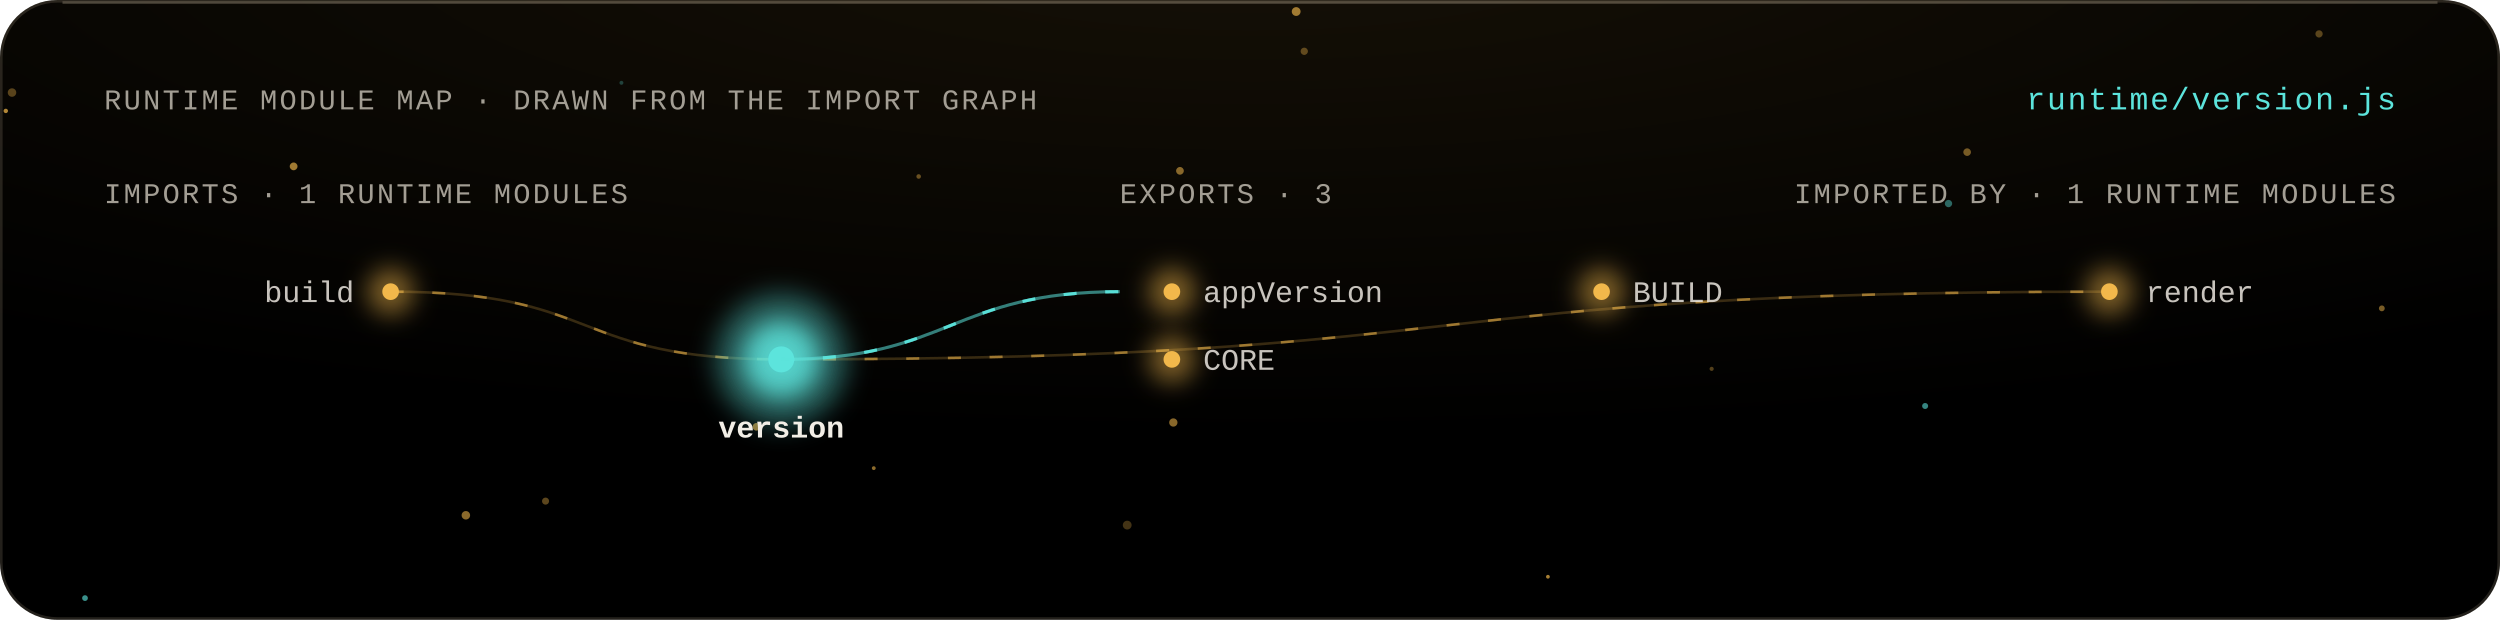
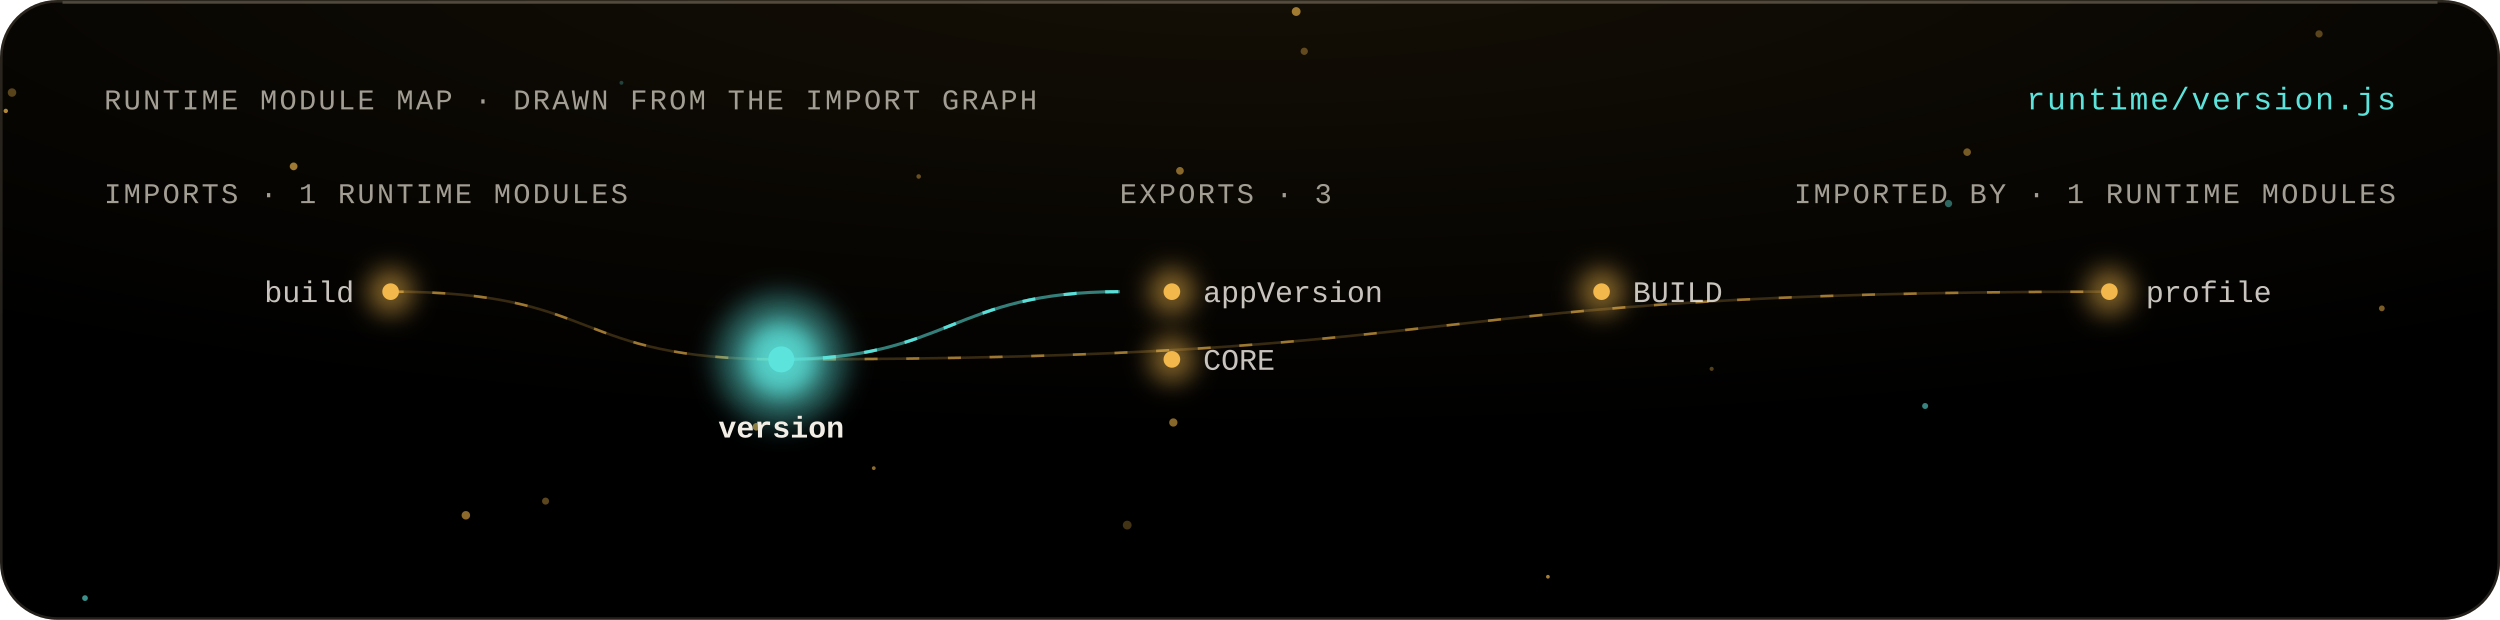
<svg xmlns="http://www.w3.org/2000/svg" viewBox="0 0 960 238" width="960" height="238" role="img" aria-labelledby="t">
  <style>
  text { font-family: 'Geist Mono', ui-monospace, 'Liberation Mono', Menlo, monospace; fill: #F2EEE6; }
  .m { fill: #A39E94; font-size: 11px; letter-spacing: .08em; }
  .l { font-size: 11.5px; }
  .h { font-size: 12px; fill: #5CE4DC; letter-spacing: .06em; }
  .flow { stroke-dasharray: 5 11; animation: flow 3s linear infinite; }
  @keyframes flow { to { stroke-dashoffset: -32; } }
  .breathe { animation: breathe 4.2s ease-in-out infinite; }
  @keyframes breathe { 50% { opacity: .38; } }
  .beat { animation: beat 2.6s ease-in-out infinite; transform-box: fill-box; transform-origin: center; }
  @keyframes beat { 50% { opacity: .55; transform: scale(1.35); } }
  .spin { transform-box: fill-box; transform-origin: center; animation: spin 48s linear infinite; }
  .spin-r { transform-box: fill-box; transform-origin: center; animation: spin 64s linear infinite reverse; }
  @keyframes spin { to { transform: rotate(360deg); } }
  @media (prefers-reduced-motion: reduce) { * { animation: none !important; } }
</style>
  <defs>
    <filter id="bloom" x="-80%" y="-80%" width="260%" height="260%">
      <feGaussianBlur stdDeviation="4.5" />
    </filter>
    <filter id="soft" x="-30%" y="-30%" width="160%" height="160%">
      <feGaussianBlur stdDeviation="1.4" />
    </filter>
    <radialGradient id="key" cx="50%" cy="-10%" r="80%">
      <stop offset="0" stop-color="#F2B84B" stop-opacity=".09" />
      <stop offset="1" stop-color="#F2B84B" stop-opacity="0" />
    </radialGradient>
    <linearGradient id="pair" x1="0" x2="1">
      <stop offset="0" stop-color="#F2B84B" />
      <stop offset="1" stop-color="#5CE4DC" />
    </linearGradient>
  </defs>
  <rect width="960" height="238" rx="22" fill="#000" />
  <rect width="960" height="238" rx="22" fill="url(#key)" />
  <rect x=".5" y=".5" width="959" height="237" rx="21.5" fill="none" stroke="rgba(255,232,196,.14)" />
  <path d="M 24 1 H 936" stroke="rgba(255,238,208,.22)" stroke-width="1" />
  <g>
    <circle cx="290.44" cy="163.9" r="1.46" fill="#F2B84B" opacity="0.61" class="breathe" style="animation-delay:-1.64s" />
    <circle cx="2.22" cy="42.59" r="0.85" fill="#F2B84B" opacity="0.72" class="breathe" style="animation-delay:-0.29s" />
    <circle cx="450.56" cy="162.24" r="1.59" fill="#F2B84B" opacity="0.56" class="breathe" style="animation-delay:-2.35s" />
    <circle cx="755.38" cy="58.42" r="1.46" fill="#F2B84B" opacity="0.47" class="breathe" style="animation-delay:-3.07s" />
    <circle cx="497.73" cy="4.43" r="1.69" fill="#F2B84B" opacity="0.64" class="breathe" style="animation-delay:-3.79s" />
    <circle cx="594.4" cy="221.47" r="0.73" fill="#F2B84B" opacity="0.69" class="breathe" style="animation-delay:-2.98s" />
    <circle cx="890.51" cy="13.01" r="1.4" fill="#F2B84B" opacity="0.35" class="breathe" style="animation-delay:-0.19s" />
    <circle cx="352.77" cy="67.77" r="0.88" fill="#F2B84B" opacity="0.41" class="breathe" style="animation-delay:-1.16s" />
    <circle cx="432.85" cy="201.64" r="1.69" fill="#F2B84B" opacity="0.28" class="breathe" style="animation-delay:-3.95s" />
    <circle cx="209.49" cy="192.43" r="1.36" fill="#F2B84B" opacity="0.38" class="breathe" style="animation-delay:-2s" />
    <circle cx="112.75" cy="63.89" r="1.49" fill="#F2B84B" opacity="0.65" class="breathe" style="animation-delay:-0.82s" />
    <circle cx="4.61" cy="35.54" r="1.63" fill="#F2B84B" opacity="0.35" class="breathe" style="animation-delay:-2.07s" />
    <circle cx="335.53" cy="179.77" r="0.74" fill="#F2B84B" opacity="0.58" class="breathe" style="animation-delay:-0.84s" />
    <circle cx="238.63" cy="31.8" r="0.76" fill="#5CE4DC" opacity="0.26" class="breathe" style="animation-delay:-3.25s" />
    <circle cx="32.64" cy="229.67" r="1.11" fill="#5CE4DC" opacity="0.63" class="breathe" style="animation-delay:-2.94s" />
    <circle cx="178.89" cy="197.87" r="1.63" fill="#F2B84B" opacity="0.57" class="breathe" style="animation-delay:-0.04s" />
    <circle cx="748.22" cy="78.16" r="1.41" fill="#5CE4DC" opacity="0.44" class="breathe" style="animation-delay:-1.94s" />
    <circle cx="914.62" cy="118.41" r="1.12" fill="#F2B84B" opacity="0.5" class="breathe" style="animation-delay:-3.19s" />
    <circle cx="500.83" cy="19.69" r="1.4" fill="#F2B84B" opacity="0.36" class="breathe" style="animation-delay:-1.81s" />
    <circle cx="453.1" cy="65.6" r="1.48" fill="#F2B84B" opacity="0.54" class="breathe" style="animation-delay:-4.18s" />
    <circle cx="739.25" cy="155.9" r="1.16" fill="#5CE4DC" opacity="0.58" class="breathe" style="animation-delay:-2.29s" />
    <circle cx="657.27" cy="141.64" r="0.8" fill="#F2B84B" opacity="0.34" class="breathe" style="animation-delay:-2.95s" />
  </g>
  <text x="40" y="42" class="m" text-anchor="start">RUNTIME MODULE MAP · DRAWN FROM THE IMPORT GRAPH</text>
  <text x="920" y="42" class="h" text-anchor="end">runtime/version.js</text>
  <text x="40" y="78" class="m" text-anchor="start">IMPORTS · 1 RUNTIME MODULES</text>
  <text x="430" y="78" class="m" text-anchor="start">EXPORTS · 3</text>
  <text x="920" y="78" class="m" text-anchor="end">IMPORTED BY · 1 RUNTIME MODULES</text>
  <path d="M 150 112 C 232.5 112, 217.5 138, 300 138" fill="none" stroke="#F2B84B" stroke-opacity="0.22" stroke-width="1" />
  <path d="M 150 112 C 232.5 112, 217.5 138, 300 138" fill="none" stroke="#F2B84B" stroke-opacity="0.55" stroke-width="1" class="flow" />
  <g>
    <circle cx="150" cy="112" r="9" fill="#F2B84B" opacity="0.5" filter="url(#bloom)" class="breathe" style="animation-delay:-0.87s" />
    <circle cx="150" cy="112" r="3.2" fill="#F2B84B" />
  </g>
  <text x="136" y="116" class="l" text-anchor="end" fill="#F2EEE6" fill-opacity=".82">build</text>
  <path d="M 300 138 C 580.5 138, 529.5 112, 810 112" fill="none" stroke="#F2B84B" stroke-opacity="0.22" stroke-width="1" />
  <path d="M 300 138 C 580.5 138, 529.5 112, 810 112" fill="none" stroke="#F2B84B" stroke-opacity="0.55" stroke-width="1" class="flow" />
  <g>
    <circle cx="810" cy="112" r="9" fill="#F2B84B" opacity="0.5" filter="url(#bloom)" class="breathe" style="animation-delay:-2.76s" />
    <circle cx="810" cy="112" r="3.2" fill="#F2B84B" />
  </g>
-   <text x="824" y="116" class="l" text-anchor="start" fill="#F2EEE6" fill-opacity=".82">render</text>
+   <text x="824" y="116" class="l" text-anchor="start" fill="#F2EEE6" fill-opacity=".82">profile</text>
  <circle cx="300" cy="138" r="26" fill="#5CE4DC" opacity=".35" filter="url(#bloom)" class="beat" />
  <g>
    <circle cx="300" cy="138" r="15" fill="#5CE4DC" opacity="0.85" filter="url(#bloom)" class="beat" style="animation-delay:-0s" />
    <circle cx="300" cy="138" r="5" fill="#5CE4DC" />
  </g>
  <text x="300" y="168" class="l" text-anchor="middle" fill="#5CE4DC" font-weight="700" font-size="13">version</text>
  <path d="M 300 138 C 365 138, 365 112, 430 112" fill="none" stroke="#5CE4DC" stroke-opacity="0.55" stroke-width="1.2" />
  <path d="M 300 138 C 365 138, 365 112, 430 112" fill="none" stroke="#5CE4DC" stroke-opacity="0.95" stroke-width="1.2" class="flow" />
  <g>
    <circle cx="450" cy="112" r="9" fill="#F2B84B" opacity="0.5" filter="url(#bloom)" class="breathe" style="animation-delay:-1.21s" />
    <circle cx="450" cy="112" r="3.2" fill="#F2B84B" />
  </g>
  <text x="462" y="116" class="l" text-anchor="start" fill="#F2EEE6" fill-opacity=".82">appVersion</text>
  <g>
    <circle cx="615" cy="112" r="9" fill="#F2B84B" opacity="0.5" filter="url(#bloom)" class="breathe" style="animation-delay:-2.75s" />
    <circle cx="615" cy="112" r="3.2" fill="#F2B84B" />
  </g>
  <text x="627" y="116" class="l" text-anchor="start" fill="#F2EEE6" fill-opacity=".82">BUILD</text>
  <g>
    <circle cx="450" cy="138" r="9" fill="#F2B84B" opacity="0.5" filter="url(#bloom)" class="breathe" style="animation-delay:-2.84s" />
    <circle cx="450" cy="138" r="3.2" fill="#F2B84B" />
  </g>
  <text x="462" y="142" class="l" text-anchor="start" fill="#F2EEE6" fill-opacity=".82">CORE</text>
</svg>
